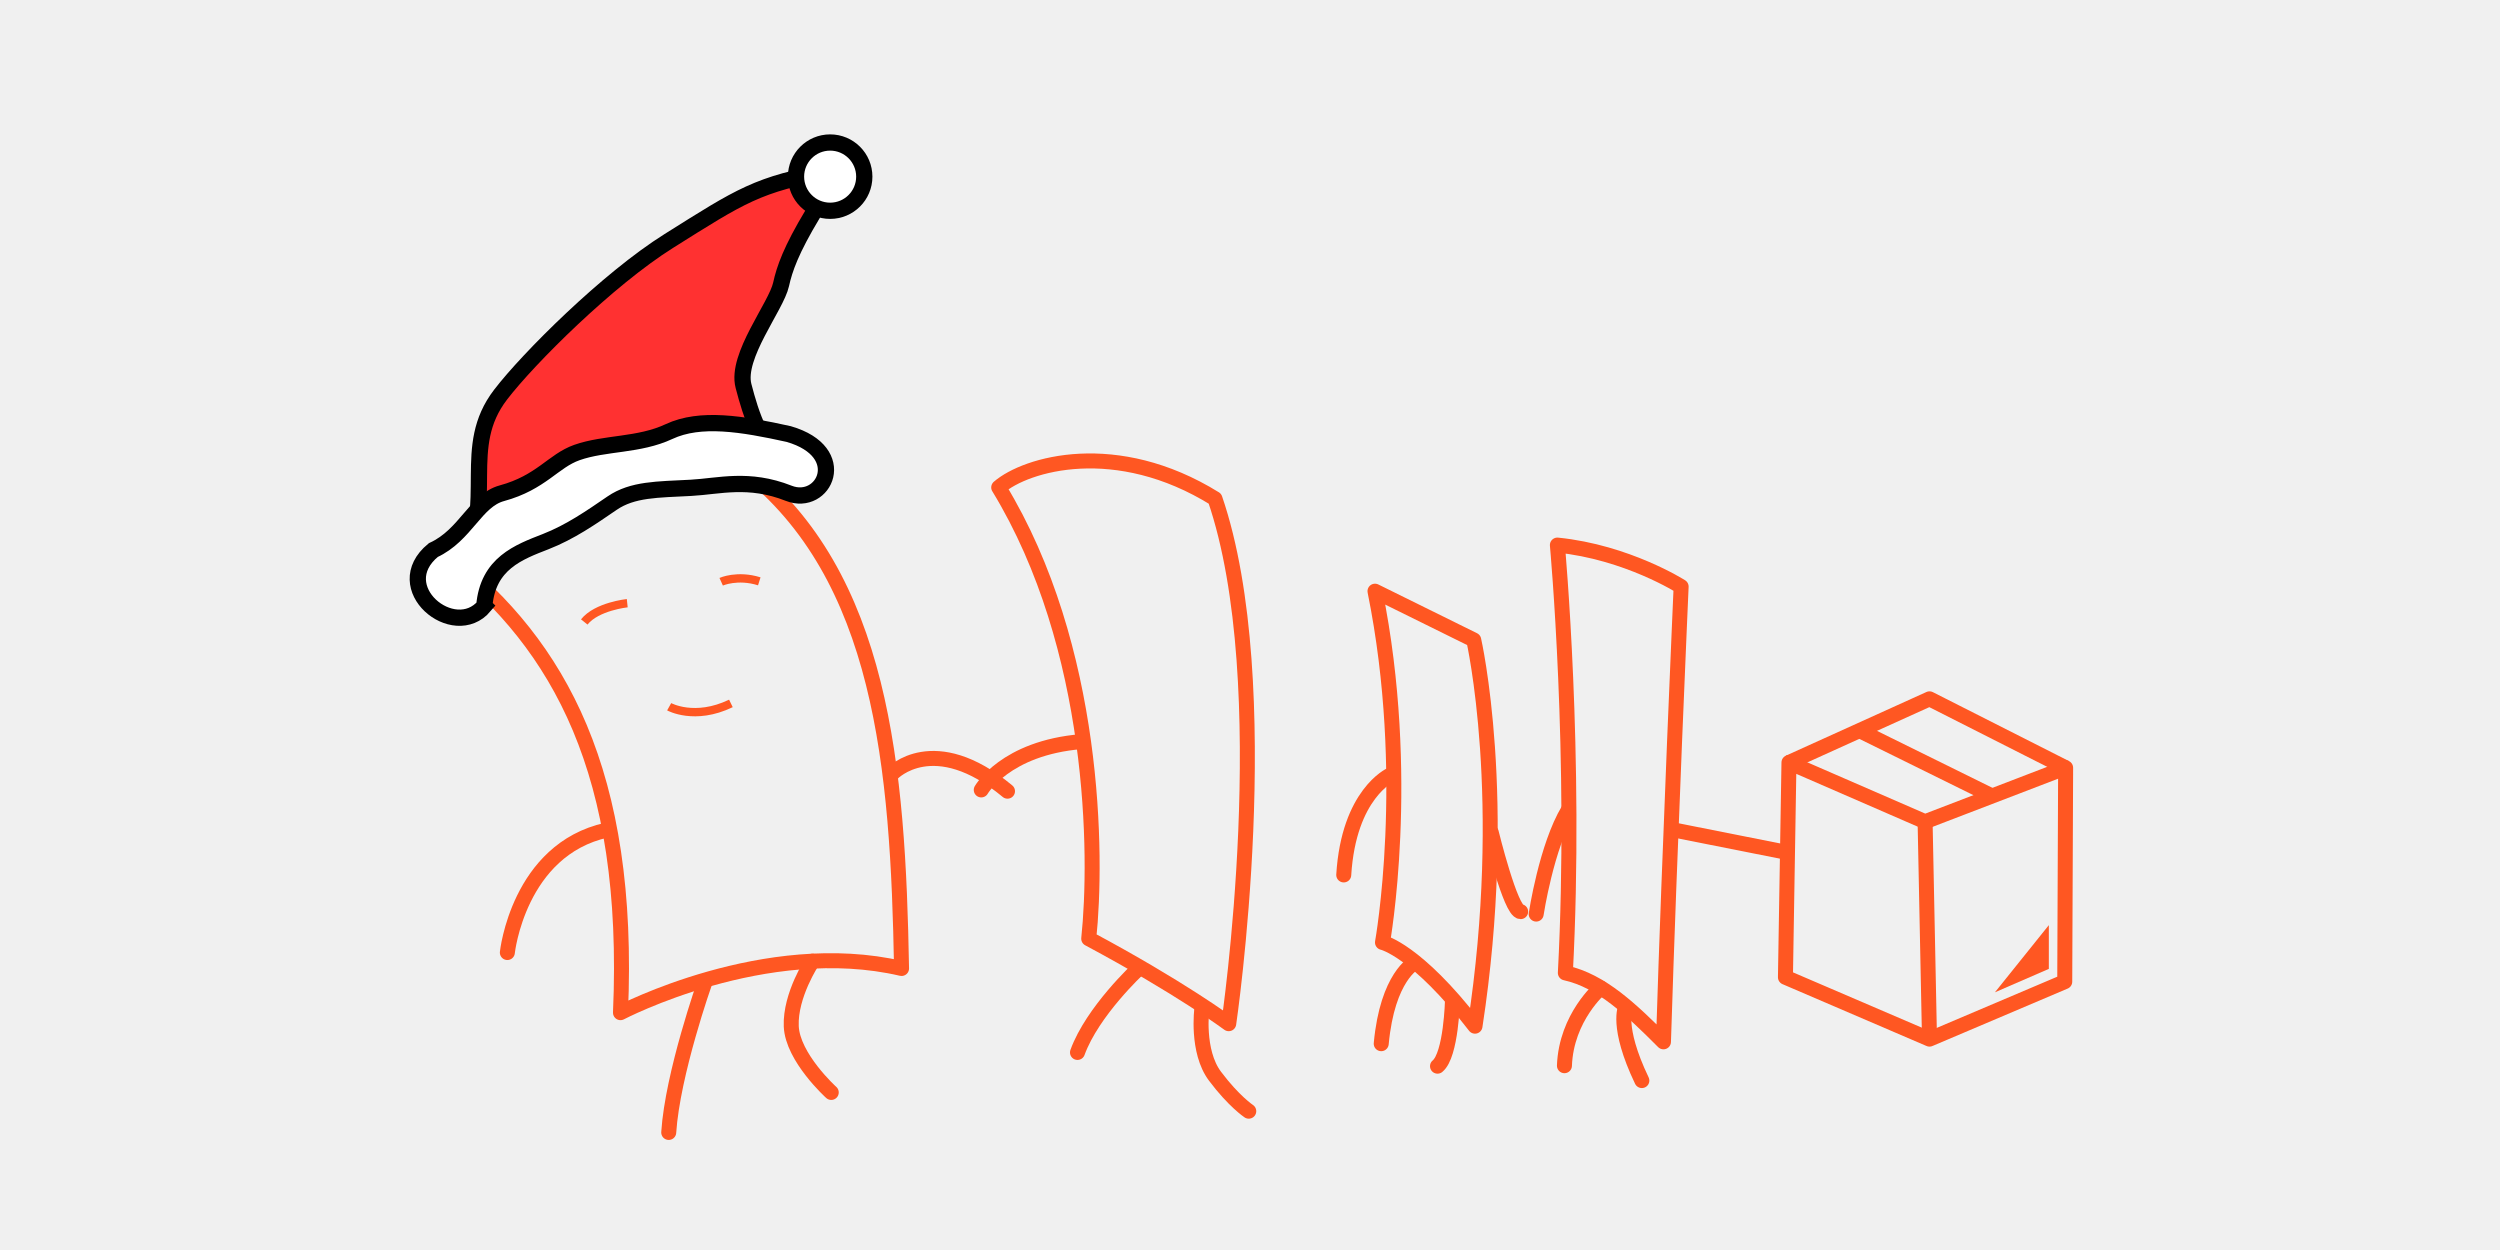
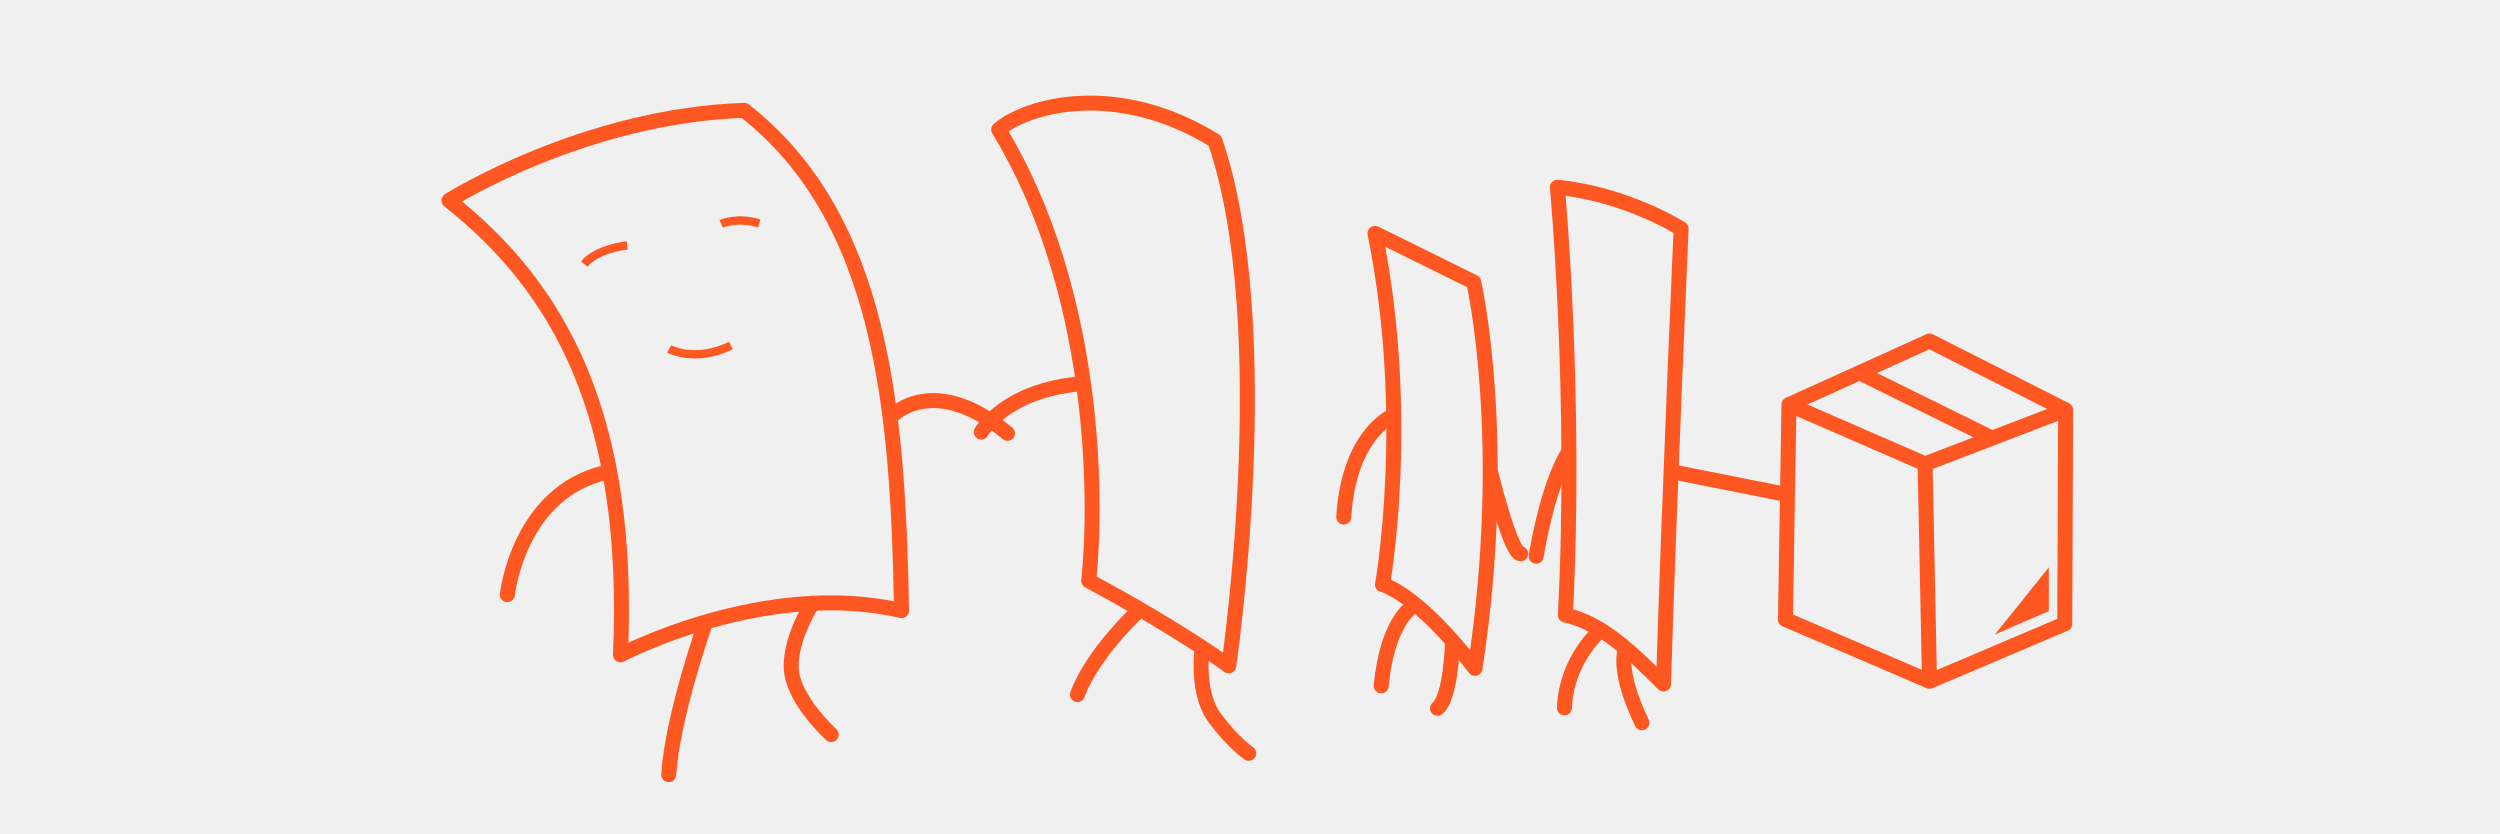
- <svg xmlns="http://www.w3.org/2000/svg" width="300" height="150" viewBox="0 0 79.375 39.688" version="1.1" id="svg8">
+ <svg xmlns="http://www.w3.org/2000/svg" width="300" height="100" viewBox="0 0 79.375 26.458" version="1.1" id="svg8">
  <defs id="defs2" />
-   <g id="layer1" transform="translate(0,-257.3125)">
-     <path style="fill:none;stroke:#ff5722;stroke-width:0.476;stroke-linecap:butt;stroke-linejoin:round;stroke-miterlimit:4;stroke-dasharray:none;stroke-opacity:1" d="m 14.256,275.04 c 0,0 4.266,-2.694 9.373,-2.862 4.378,3.424 4.883,9.485 4.995,15.884 -4.322,-1.01 -8.924,1.403 -8.924,1.403 0.337,-7.633 -1.964,-11.674 -5.444,-14.424 z" id="path4613" />
-     <path style="fill:none;stroke:#ff5722;stroke-width:0.476;stroke-linecap:round;stroke-linejoin:round;stroke-miterlimit:4;stroke-dasharray:none;stroke-opacity:1" d="m 16.108,287.556 c 0,0 0.351,-3.269 3.157,-3.887" id="path4615" />
-     <path style="fill:none;stroke:#ff5722;stroke-width:0.476;stroke-linecap:round;stroke-linejoin:round;stroke-miterlimit:4;stroke-dasharray:none;stroke-opacity:1" d="m 22.381,288.496 c 0,0 -1.029,2.906 -1.149,4.772" id="path4617" />
-     <path style="fill:none;stroke:#ff5722;stroke-width:0.476;stroke-linecap:round;stroke-linejoin:round;stroke-miterlimit:4;stroke-dasharray:none;stroke-opacity:1" d="m 25.797,287.831 c 0,0 -0.714,1.072 -0.675,2.064 0.04,0.992 1.27,2.103 1.27,2.103" id="path4619" />
-     <path style="fill:none;stroke:#ff5722;stroke-width:0.476;stroke-linecap:round;stroke-linejoin:round;stroke-miterlimit:4;stroke-dasharray:none;stroke-opacity:1" d="m 28.335,281.868 c 0,0 1.312,-1.38 3.653,0.565" id="path4621" />
-     <path style="fill:none;stroke:#ff5722;stroke-width:0.476;stroke-linecap:round;stroke-linejoin:round;stroke-miterlimit:4;stroke-dasharray:none;stroke-opacity:1" d="m 31.155,282.393 c 0,0 0.761,-1.335 3.182,-1.534" id="path4623" />
-     <path style="fill:none;stroke:#ff5722;stroke-width:0.476;stroke-linecap:butt;stroke-linejoin:round;stroke-miterlimit:4;stroke-dasharray:none;stroke-opacity:1" d="m 31.71,272.789 c 3.096,5.08 3.135,11.708 2.857,14.327 2.897,1.548 4.445,2.699 4.445,2.699 0,0 1.587,-10.755 -0.437,-16.669 -3.135,-1.945 -5.993,-1.111 -6.866,-0.357 z" id="path4625" />
-     <path style="fill:none;stroke:#ff5722;stroke-width:0.476;stroke-linecap:round;stroke-linejoin:round;stroke-miterlimit:4;stroke-dasharray:none;stroke-opacity:1" d="m 36.145,288.069 c 0,0 -1.459,1.349 -1.935,2.659" id="path4627" />
-     <path style="fill:none;stroke:#ff5722;stroke-width:0.476;stroke-linecap:round;stroke-linejoin:round;stroke-miterlimit:4;stroke-dasharray:none;stroke-opacity:1" d="m 38.159,289.339 c 0,0 -0.179,1.349 0.417,2.143 0.595,0.794 1.072,1.111 1.072,1.111" id="path4629" />
-     <path style="fill:none;stroke:#ff5722;stroke-width:0.476;stroke-linecap:butt;stroke-linejoin:round;stroke-miterlimit:4;stroke-dasharray:none;stroke-opacity:1" d="m 43.656,276.083 3.135,1.548 c 0,0 1.151,5.04 0.04,12.263 -1.865,-2.421 -2.937,-2.659 -2.937,-2.659 0,0 0.952,-5.278 -0.238,-11.152 z" id="path4631" />
-     <path style="fill:none;stroke:#ff5722;stroke-width:0.476;stroke-linecap:round;stroke-linejoin:round;stroke-miterlimit:4;stroke-dasharray:none;stroke-opacity:1" d="m 44.152,281.917 c 0,0 -1.33,0.595 -1.488,3.175" id="path4633" />
-     <path style="fill:none;stroke:#ff5722;stroke-width:0.476;stroke-linecap:round;stroke-linejoin:round;stroke-miterlimit:4;stroke-dasharray:none;stroke-opacity:1;paint-order:normal" d="m 47.347,283.743 c 0,0 0.617,2.514 0.934,2.514" id="path4635" />
-     <path style="fill:none;stroke:#ff5722;stroke-width:0.476;stroke-linecap:round;stroke-linejoin:round;stroke-miterlimit:4;stroke-dasharray:none;stroke-opacity:1" d="m 44.914,287.882 c 0,0 -0.861,0.425 -1.06,2.568" id="path4637" />
-     <path style="fill:none;stroke:#ff5722;stroke-width:0.476;stroke-linecap:round;stroke-linejoin:round;stroke-miterlimit:4;stroke-dasharray:none;stroke-opacity:1" d="m 46.117,289.061 c 0,0 -0.04,1.746 -0.476,2.103" id="path4639" />
-     <path style="fill:none;stroke:#ff5722;stroke-width:0.476;stroke-linecap:round;stroke-linejoin:round;stroke-miterlimit:4;stroke-dasharray:none;stroke-opacity:1" d="m 48.774,286.335 c 0,0 0.323,-2.147 1.024,-3.311" id="path4643" />
-     <path style="fill:none;stroke:#ff5722;stroke-width:0.476;stroke-linecap:butt;stroke-linejoin:round;stroke-miterlimit:4;stroke-dasharray:none;stroke-opacity:1" d="m 49.447,274.619 c 0,0 0.617,6.707 0.253,13.583 1.151,0.253 2.105,1.179 3.115,2.189 0.196,-6.258 0.561,-14.453 0.561,-14.453 0,0 -1.712,-1.094 -3.929,-1.319 z" id="path4645" />
-     <path style="fill:none;stroke:#ff5722;stroke-width:0.476;stroke-linecap:round;stroke-linejoin:round;stroke-miterlimit:4;stroke-dasharray:none;stroke-opacity:1" d="m 50.822,288.679 c 0,0 -1.094,0.926 -1.151,2.47" id="path4647" />
-     <path style="fill:none;stroke:#ff5722;stroke-width:0.476;stroke-linecap:round;stroke-linejoin:round;stroke-miterlimit:4;stroke-dasharray:none;stroke-opacity:1" d="m 51.615,289.282 c 0,0 -0.315,0.608 0.514,2.339" id="path4649" />
-     <path style="fill:none;stroke:#ff5722;stroke-width:0.476;stroke-linecap:butt;stroke-linejoin:round;stroke-miterlimit:4;stroke-dasharray:none;stroke-opacity:1" d="m 52.955,283.627 3.676,0.73" id="path4651" />
-     <path style="fill:none;stroke:#ff5722;stroke-width:0.476;stroke-linecap:butt;stroke-linejoin:round;stroke-miterlimit:4;stroke-dasharray:none;stroke-opacity:1" d="m 56.8,281.522 -0.112,6.819 4.574,1.964 4.294,-1.824 0.028,-6.791 -4.462,1.712 z" id="path4653" />
-     <path style="fill:none;stroke:#ff5722;stroke-width:0.476;stroke-linecap:butt;stroke-linejoin:round;stroke-miterlimit:4;stroke-dasharray:none;stroke-opacity:1" d="m 61.122,283.403 0.14,6.904" id="path4655" />
-     <path style="fill:none;stroke:#ff5722;stroke-width:0.476;stroke-linecap:butt;stroke-linejoin:round;stroke-miterlimit:4;stroke-dasharray:none;stroke-opacity:1" d="m 56.8,281.522 4.462,-2.021 4.322,2.189" id="path4657" />
-     <path style="fill:none;stroke:#ff5722;stroke-width:0.476;stroke-linecap:butt;stroke-linejoin:round;stroke-miterlimit:4;stroke-dasharray:none;stroke-opacity:1" d="m 59.045,280.512 4.153,2.049" id="path4659" />
-     <path style="fill:#ff5722;fill-opacity:1;stroke:none;stroke-width:0.265px;stroke-linecap:butt;stroke-linejoin:miter;stroke-opacity:1" d="m 63.339,288.819 1.712,-0.744 v -1.389 z" id="path4744" />
-     <path style="fill:none;stroke:#ff5722;stroke-width:0.265;stroke-linecap:butt;stroke-linejoin:miter;stroke-miterlimit:4;stroke-dasharray:none;stroke-opacity:1" d="m 18.55,277.06 c 0.397,-0.496 1.365,-0.596 1.365,-0.596" id="path4748" />
-     <path style="fill:none;stroke:#ff5722;stroke-width:0.265;stroke-linecap:butt;stroke-linejoin:miter;stroke-miterlimit:4;stroke-dasharray:none;stroke-opacity:1" d="m 22.897,275.783 c 0,0 0.515,-0.231 1.21,-0.013" id="path4750" />
-     <path style="fill:none;fill-opacity:1;stroke:#ff5722;stroke-width:0.265;stroke-linecap:butt;stroke-linejoin:miter;stroke-miterlimit:4;stroke-dasharray:none;stroke-opacity:1" d="m 21.246,279.752 c 0,0 0.809,0.45 1.96,-0.106" id="path915" />
-     <path style="fill:#ff3131;fill-opacity:1;stroke:#000000;stroke-width:0.516;stroke-linecap:butt;stroke-linejoin:miter;stroke-miterlimit:4;stroke-dasharray:none;stroke-opacity:1" d="m 14.698,275.432 c 1.046,-2.279 -0.089,-3.914 1.196,-5.59 0.879,-1.147 3.399,-3.661 5.346,-4.882 2.281,-1.431 2.81,-1.806 5.155,-2.22 -0.446,0.951 -0.079,0.514 -0.599,1.379 -0.681,1.133 -0.889,1.73 -0.997,2.223 -0.154,0.702 -1.44,2.277 -1.193,3.224 0.24,0.918 0.563,1.976 1.491,2.68 -5.229,-1.226 -7.507,0.632 -10.398,3.187 z" id="path1169" />
-     <path style="fill:#ffffff;fill-opacity:1;stroke:#000000;stroke-width:0.516;stroke-linecap:butt;stroke-linejoin:miter;stroke-miterlimit:4;stroke-dasharray:none;stroke-opacity:1" d="m 15.377,276.555 c -0.965,1.135 -3.065,-0.591 -1.62,-1.777 1.033,-0.476 1.333,-1.575 2.177,-1.805 1.253,-0.342 1.627,-1.026 2.383,-1.293 0.889,-0.314 1.968,-0.217 2.924,-0.665 0.995,-0.466 2.314,-0.25 3.802,0.079 1.974,0.573 1.119,2.32 0,1.881 -1.277,-0.505 -2.217,-0.221 -3.107,-0.174 -1.07,0.057 -1.851,0.042 -2.5,0.485 -0.671,0.459 -1.331,0.919 -2.113,1.224 -0.853,0.333 -1.836,0.689 -1.947,2.044 z" id="path1165" />
-     <circle style="opacity:1;fill:#ffffff;fill-opacity:1;stroke:#000000;stroke-width:0.516;stroke-linecap:round;stroke-linejoin:round;stroke-miterlimit:4;stroke-dasharray:none;stroke-opacity:1;paint-order:normal" id="path1171" r="1.084" cy="262.921" cx="26.357" />
+   <g id="layer1" transform="translate(0,-270.5417)">
+     <path style="fill:none;stroke:#ff5722;stroke-opacity:1;stroke-width:0.476;stroke-miterlimit:4;stroke-dasharray:none;stroke-linejoin:round;stroke-linecap:butt" d="m 14.256,276.907 c 0,0 4.266,-2.694 9.373,-2.862 4.378,3.424 4.883,9.485 4.995,15.884 -4.322,-1.01 -8.924,1.403 -8.924,1.403 0.337,-7.633 -1.964,-11.674 -5.444,-14.424 z" id="path4613" />
+     <path style="fill:none;stroke:#ff5722;stroke-width:0.476;stroke-linecap:round;stroke-linejoin:round;stroke-miterlimit:4;stroke-dasharray:none;stroke-opacity:1" d="m 16.108,289.423 c 0,0 0.351,-3.269 3.157,-3.887" id="path4615" />
+     <path style="fill:none;stroke:#ff5722;stroke-width:0.476;stroke-linecap:round;stroke-linejoin:round;stroke-miterlimit:4;stroke-dasharray:none;stroke-opacity:1" d="m 22.381,290.363 c 0,0 -1.029,2.906 -1.149,4.772" id="path4617" />
+     <path style="fill:none;stroke:#ff5722;stroke-opacity:1;stroke-width:0.476;stroke-miterlimit:4;stroke-dasharray:none;stroke-linejoin:round;stroke-linecap:round" d="m 25.797,289.698 c 0,0 -0.714,1.072 -0.675,2.064 0.04,0.992 1.27,2.103 1.27,2.103" id="path4619" />
+     <path style="fill:none;stroke:#ff5722;stroke-width:0.476;stroke-linecap:round;stroke-linejoin:round;stroke-miterlimit:4;stroke-dasharray:none;stroke-opacity:1" d="m 28.335,283.735 c 0,0 1.312,-1.38 3.653,0.565" id="path4621" />
+     <path style="fill:none;stroke:#ff5722;stroke-width:0.476;stroke-linecap:round;stroke-linejoin:round;stroke-miterlimit:4;stroke-dasharray:none;stroke-opacity:1" d="m 31.155,284.26 c 0,0 0.761,-1.335 3.182,-1.534" id="path4623" />
+     <path style="fill:none;stroke:#ff5722;stroke-opacity:1;stroke-width:0.476;stroke-miterlimit:4;stroke-dasharray:none;stroke-linejoin:round;stroke-linecap:butt" d="m 31.71,274.656 c 3.096,5.08 3.135,11.708 2.857,14.327 2.897,1.548 4.445,2.699 4.445,2.699 0,0 1.587,-10.755 -0.437,-16.669 -3.135,-1.945 -5.993,-1.111 -6.866,-0.357 z" id="path4625" />
+     <path style="fill:none;stroke:#ff5722;stroke-width:0.476;stroke-linecap:round;stroke-linejoin:round;stroke-miterlimit:4;stroke-dasharray:none;stroke-opacity:1" d="m 36.145,289.936 c 0,0 -1.459,1.349 -1.935,2.659" id="path4627" />
+     <path style="fill:none;stroke:#ff5722;stroke-width:0.476;stroke-linecap:round;stroke-linejoin:round;stroke-miterlimit:4;stroke-dasharray:none;stroke-opacity:1" d="m 38.159,291.206 c 0,0 -0.179,1.349 0.417,2.143 0.595,0.794 1.072,1.111 1.072,1.111" id="path4629" />
+     <path style="fill:none;stroke:#ff5722;stroke-opacity:1;stroke-width:0.476;stroke-miterlimit:4;stroke-dasharray:none;stroke-linejoin:round;stroke-linecap:butt" d="m 43.656,277.95 3.135,1.548 c 0,0 1.151,5.04 0.04,12.263 -1.865,-2.421 -2.937,-2.659 -2.937,-2.659 0,0 0.952,-5.278 -0.238,-11.152 z" id="path4631" />
+     <path style="fill:none;stroke:#ff5722;stroke-width:0.476;stroke-linecap:round;stroke-linejoin:round;stroke-miterlimit:4;stroke-dasharray:none;stroke-opacity:1" d="m 44.152,283.784 c 0,0 -1.33,0.595 -1.488,3.175" id="path4633" />
+     <path style="fill:none;stroke:#ff5722;stroke-width:0.476;stroke-linecap:round;stroke-linejoin:round;stroke-miterlimit:4;stroke-dasharray:none;stroke-opacity:1;paint-order:normal" d="m 47.347,285.61 c 0,0 0.617,2.514 0.934,2.514" id="path4635" />
+     <path style="fill:none;stroke:#ff5722;stroke-width:0.476;stroke-linecap:round;stroke-linejoin:round;stroke-miterlimit:4;stroke-dasharray:none;stroke-opacity:1" d="m 44.914,289.749 c 0,0 -0.861,0.425 -1.06,2.568" id="path4637" />
+     <path style="fill:none;stroke:#ff5722;stroke-opacity:1;stroke-width:0.476;stroke-miterlimit:4;stroke-dasharray:none;stroke-linejoin:round;stroke-linecap:round" d="m 46.117,290.928 c 0,0 -0.04,1.746 -0.476,2.103" id="path4639" />
+     <path style="fill:none;stroke:#ff5722;stroke-width:0.476;stroke-linecap:round;stroke-linejoin:round;stroke-miterlimit:4;stroke-dasharray:none;stroke-opacity:1" d="m 48.774,288.202 c 0,0 0.323,-2.147 1.024,-3.311" id="path4643" />
+     <path style="fill:none;stroke:#ff5722;stroke-opacity:1;stroke-width:0.476;stroke-miterlimit:4;stroke-dasharray:none;stroke-linejoin:round;stroke-linecap:butt" d="m 49.447,276.486 c 0,0 0.617,6.707 0.253,13.583 1.151,0.253 2.105,1.179 3.115,2.189 0.196,-6.258 0.561,-14.453 0.561,-14.453 0,0 -1.712,-1.094 -3.929,-1.319 z" id="path4645" />
+     <path style="fill:none;stroke:#ff5722;stroke-opacity:1;stroke-width:0.476;stroke-miterlimit:4;stroke-dasharray:none;stroke-linejoin:round;stroke-linecap:round" d="m 50.822,290.545 c 0,0 -1.094,0.926 -1.151,2.47" id="path4647" />
+     <path style="fill:none;stroke:#ff5722;stroke-width:0.476;stroke-linecap:round;stroke-linejoin:round;stroke-miterlimit:4;stroke-dasharray:none;stroke-opacity:1" d="m 51.615,291.149 c 0,0 -0.315,0.608 0.514,2.339" id="path4649" />
+     <path style="fill:none;stroke:#ff5722;stroke-opacity:1;stroke-width:0.476;stroke-miterlimit:4;stroke-dasharray:none;stroke-linejoin:round;stroke-linecap:butt" d="m 52.955,285.494 3.676,0.73" id="path4651" />
+     <path style="fill:none;stroke:#ff5722;stroke-opacity:1;stroke-width:0.476;stroke-miterlimit:4;stroke-dasharray:none;stroke-linejoin:round;stroke-linecap:butt" d="m 56.8,283.389 -0.112,6.819 4.574,1.964 4.294,-1.824 0.028,-6.791 -4.462,1.712 z" id="path4653" />
+     <path style="fill:none;stroke:#ff5722;stroke-opacity:1;stroke-width:0.476;stroke-miterlimit:4;stroke-dasharray:none;stroke-linejoin:round;stroke-linecap:butt" d="m 61.122,285.27 0.14,6.904" id="path4655" />
+     <path style="fill:none;stroke:#ff5722;stroke-opacity:1;stroke-width:0.476;stroke-miterlimit:4;stroke-dasharray:none;stroke-linejoin:round;stroke-linecap:butt" d="m 56.8,283.389 4.462,-2.021 4.322,2.189" id="path4657" />
+     <path style="fill:none;stroke:#ff5722;stroke-opacity:1;stroke-width:0.476;stroke-miterlimit:4;stroke-dasharray:none;stroke-linejoin:round;stroke-linecap:butt" d="m 59.045,282.379 4.153,2.049" id="path4659" />
+     <path style="fill:#ff5722;fill-opacity:1;stroke:none;stroke-width:0.265px;stroke-linecap:butt;stroke-linejoin:miter;stroke-opacity:1" d="m 63.339,290.686 1.712,-0.744 v -1.389 z" id="path4744" />
+     <path style="fill:none;stroke:#ff5722;stroke-width:0.265;stroke-linecap:butt;stroke-linejoin:miter;stroke-miterlimit:4;stroke-dasharray:none;stroke-opacity:1" d="m 18.55,278.927 c 0.397,-0.496 1.365,-0.596 1.365,-0.596" id="path4748" />
+     <path style="fill:none;stroke:#ff5722;stroke-width:0.265;stroke-linecap:butt;stroke-linejoin:miter;stroke-miterlimit:4;stroke-dasharray:none;stroke-opacity:1" d="m 22.897,277.649 c 0,0 0.515,-0.231 1.21,-0.013" id="path4750" />
+     <path style="fill:none;fill-opacity:1;stroke:#ff5722;stroke-width:0.265;stroke-linecap:butt;stroke-linejoin:miter;stroke-miterlimit:4;stroke-dasharray:none;stroke-opacity:1" d="m 21.246,281.619 c 0,0 0.809,0.45 1.96,-0.106" id="path915" />
  </g>
</svg>
